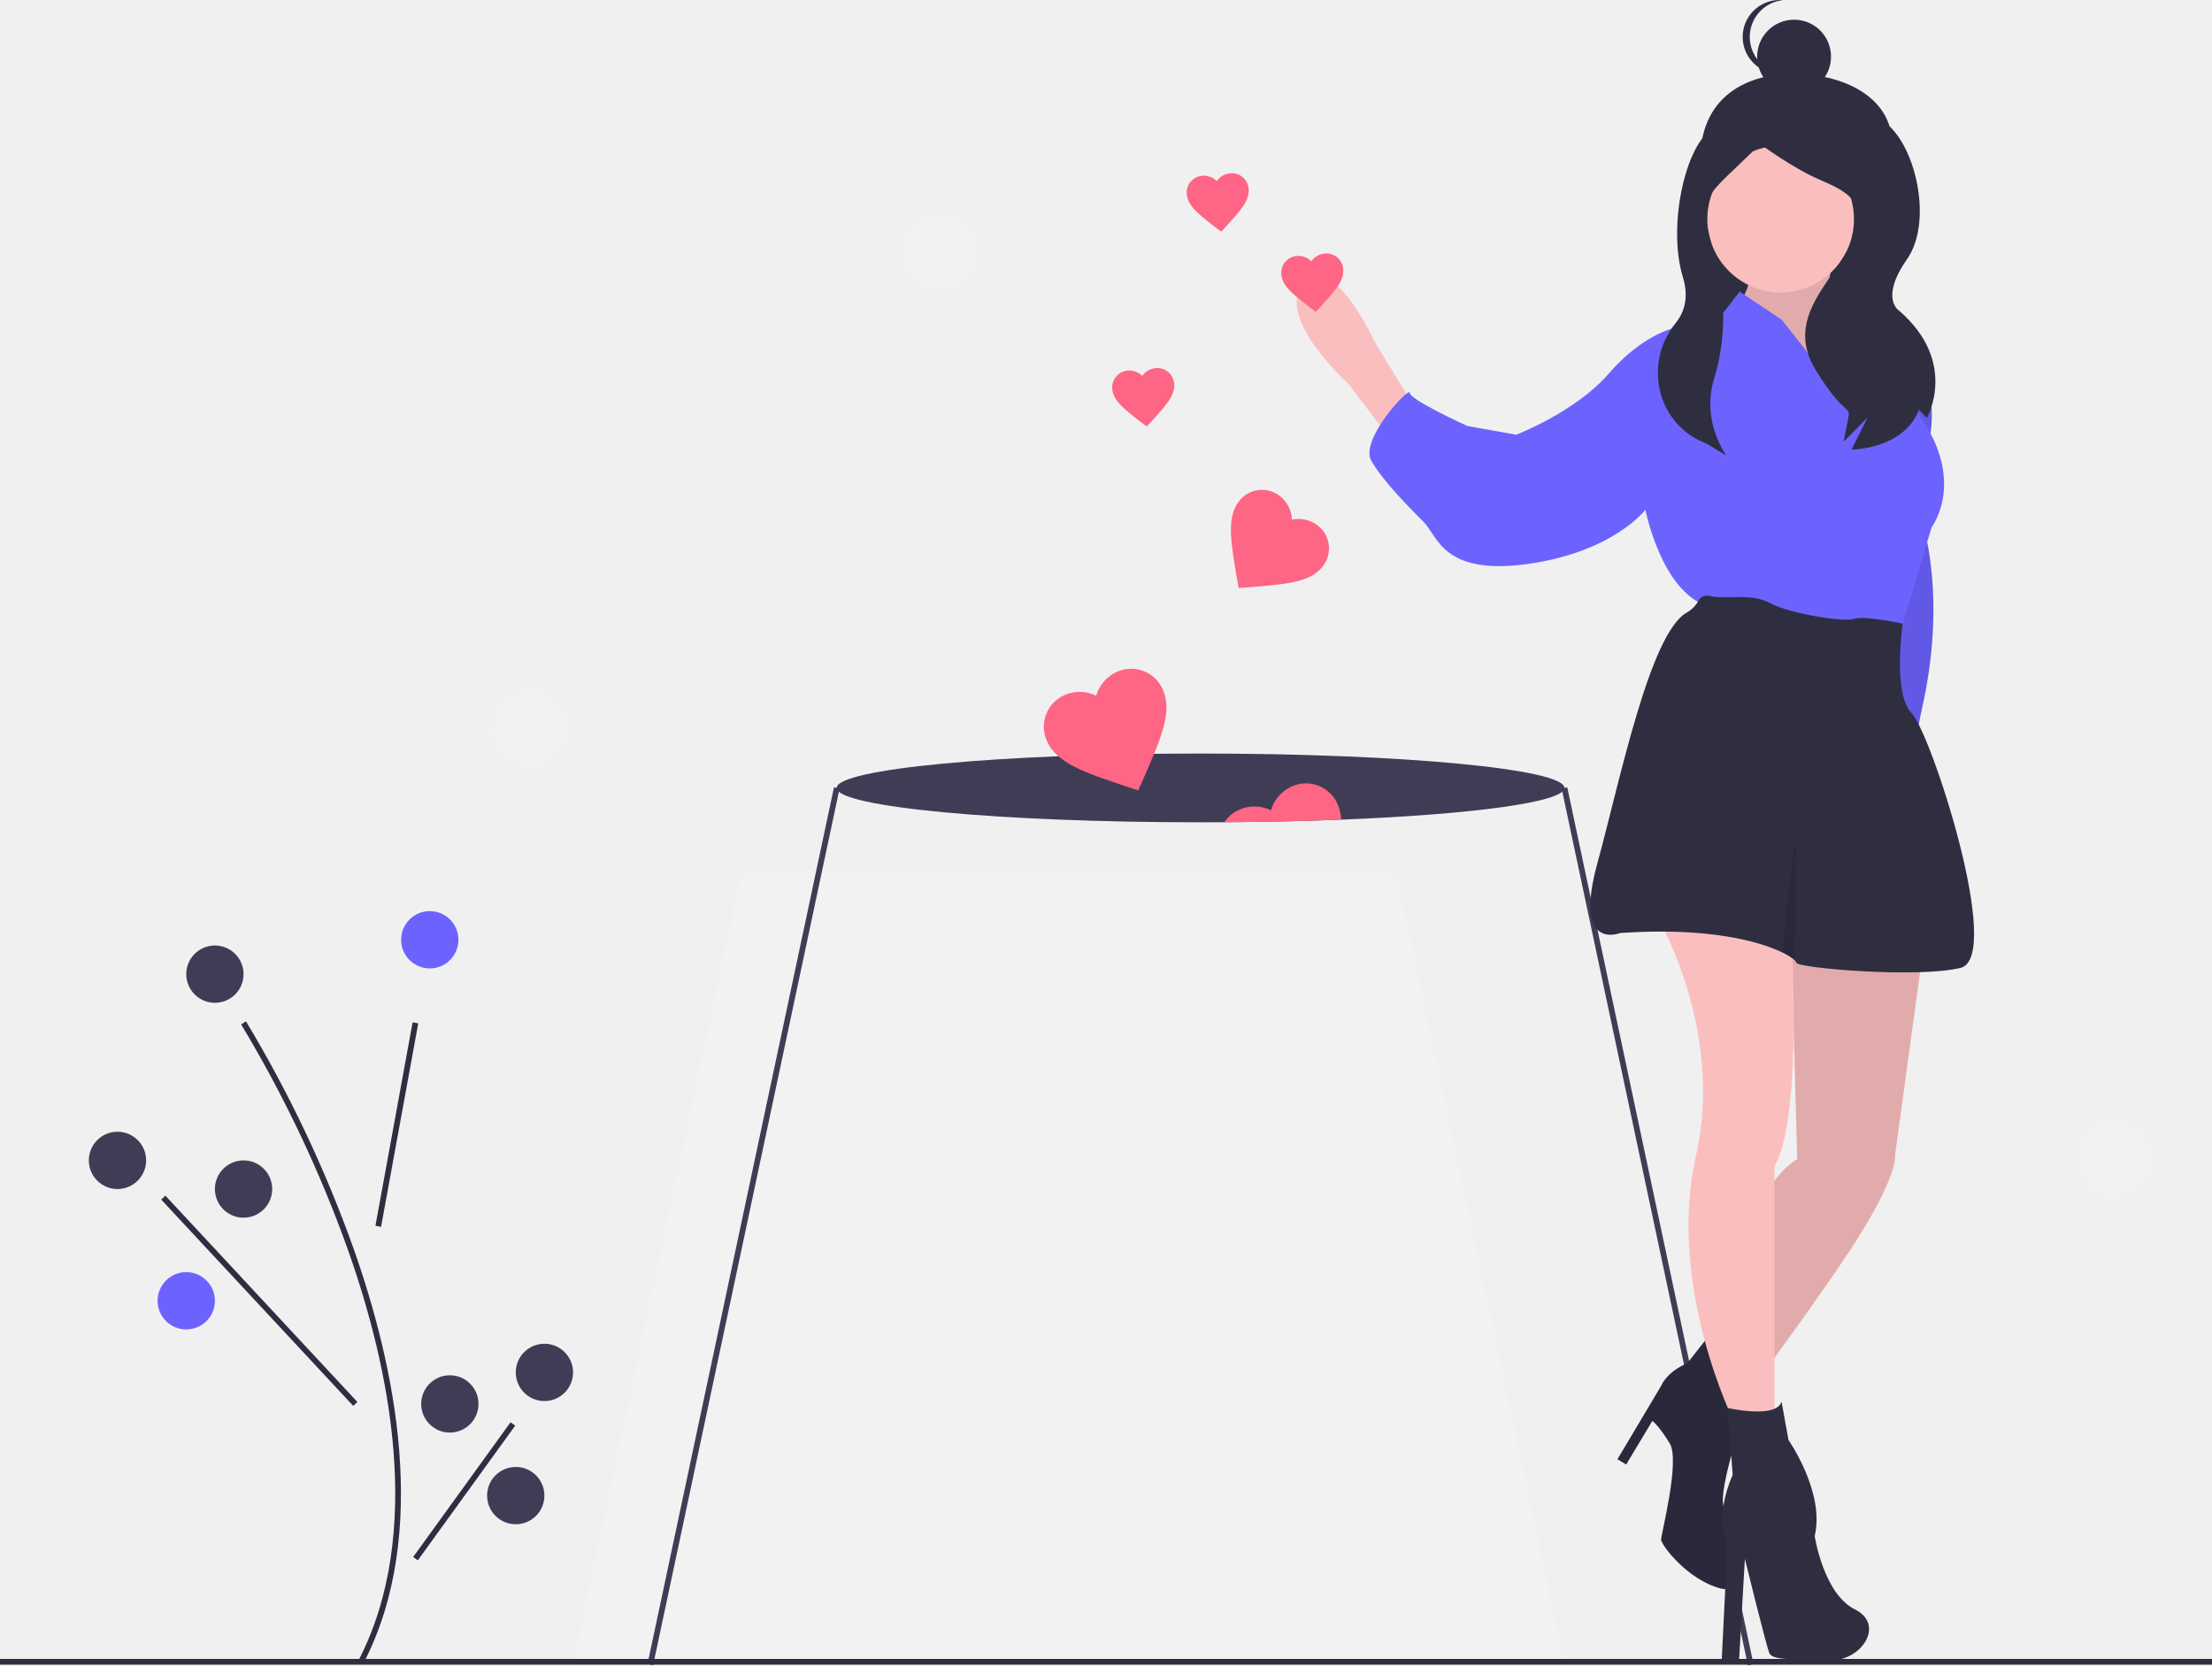
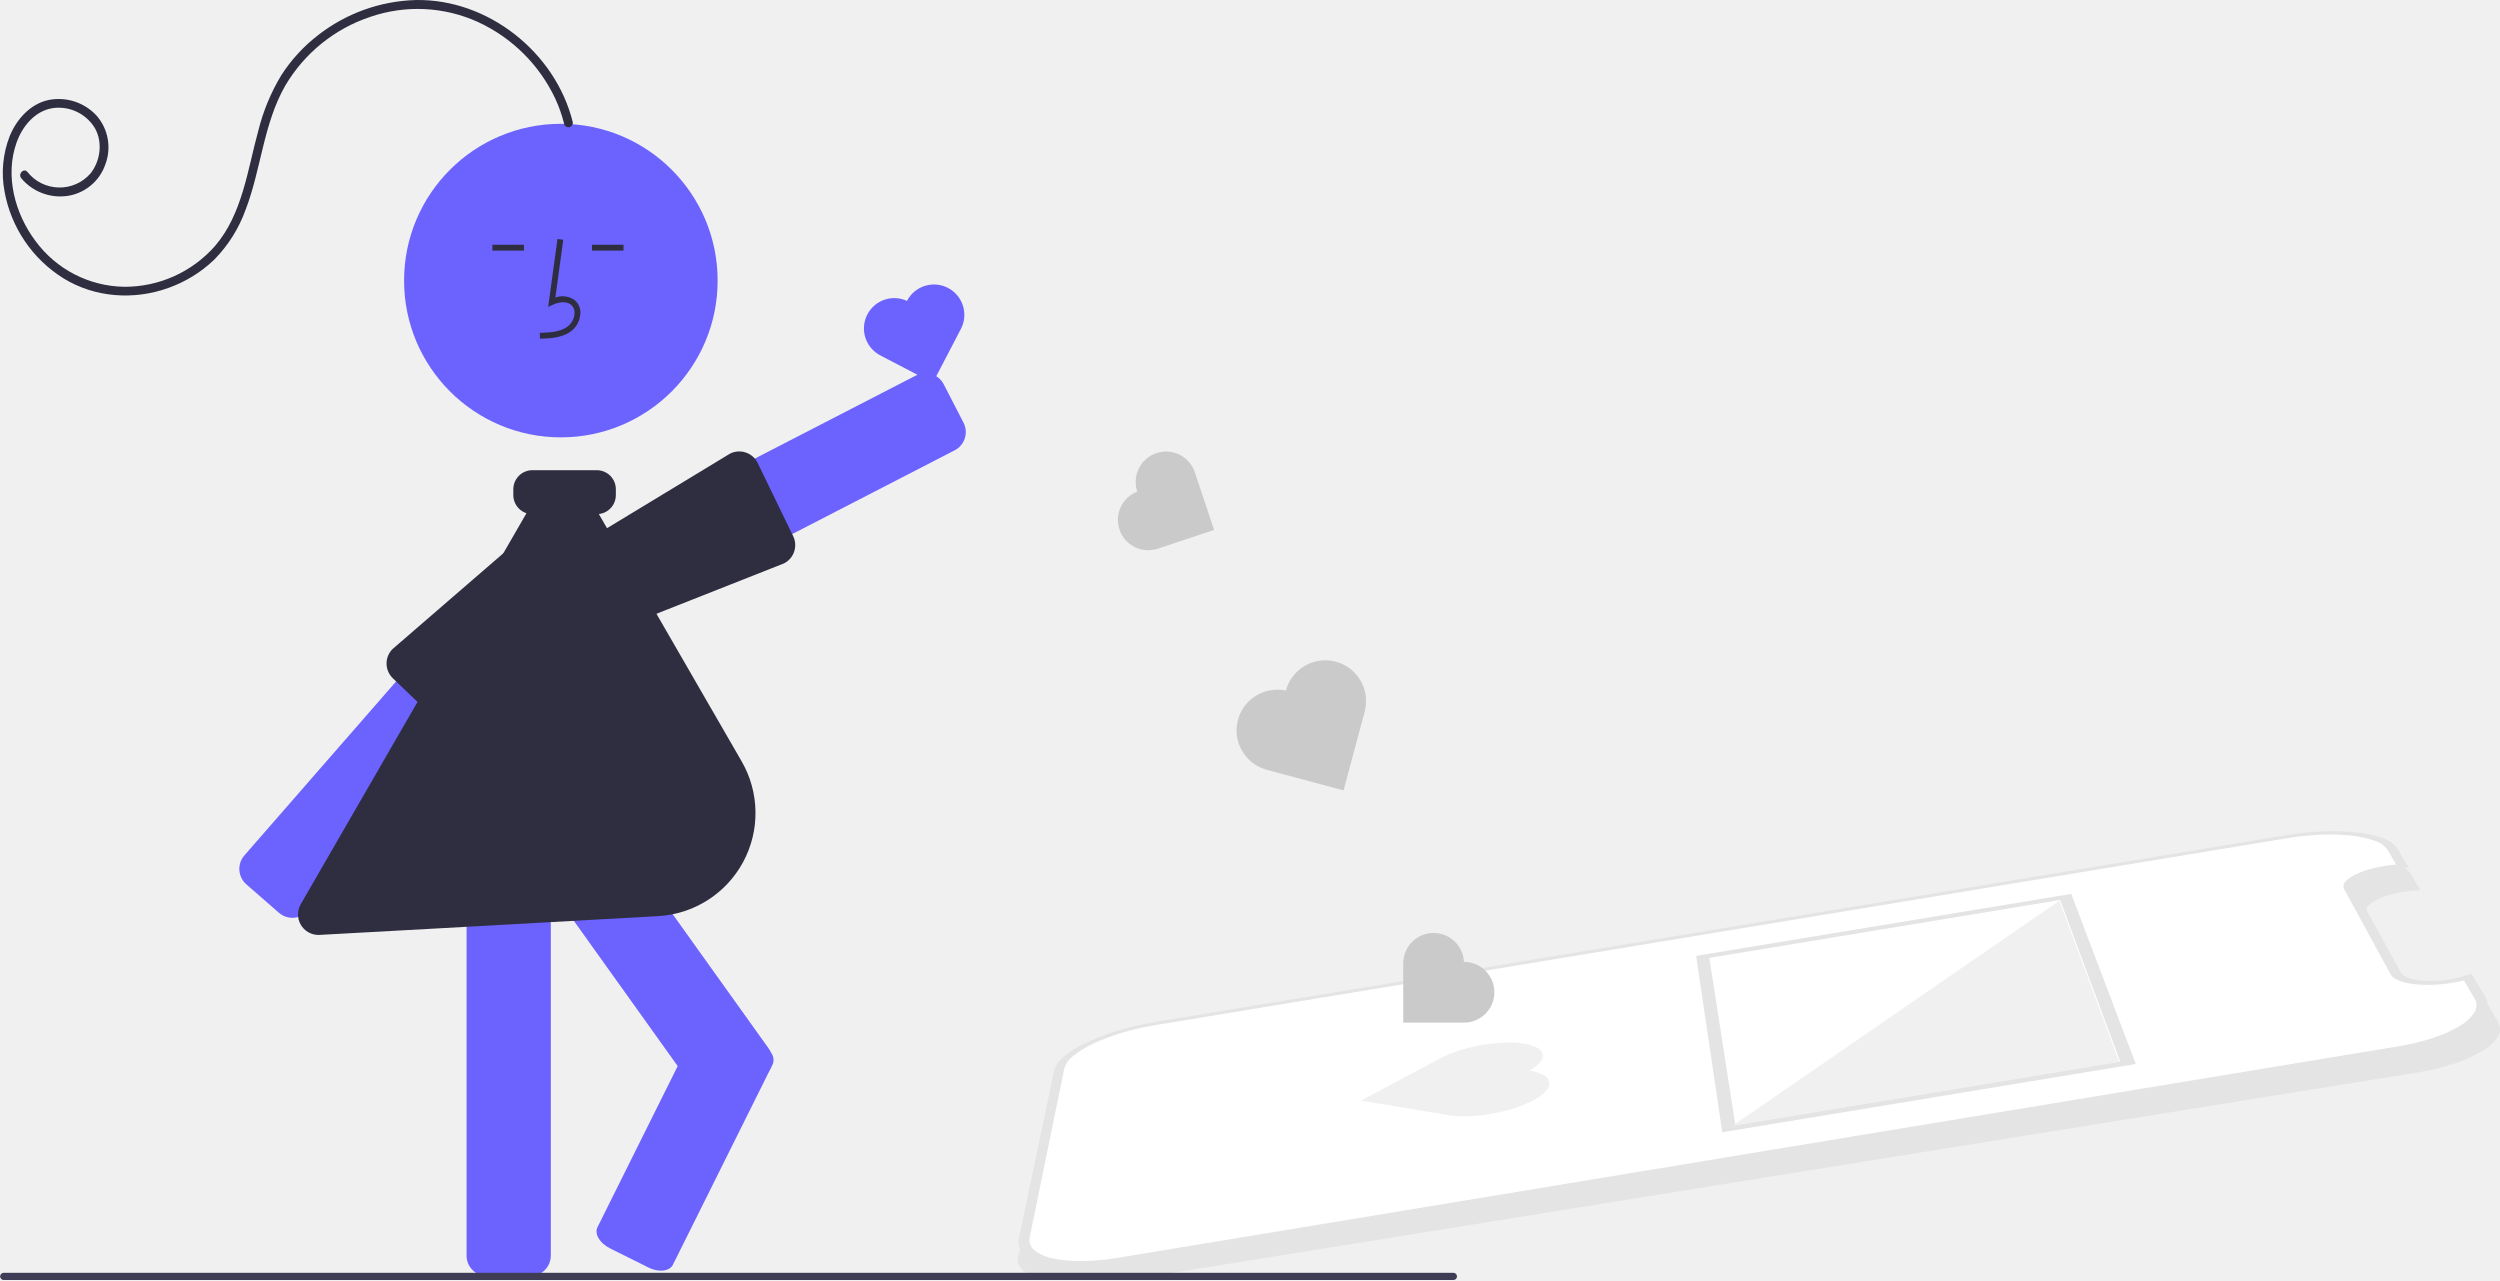
- <svg xmlns="http://www.w3.org/2000/svg" id="ab914baa-e043-4629-9a8e-c3988d23d2a0" data-name="Layer 1" width="943.07" height="710" viewBox="0 0 943.07 710">
-   <path d="M933.256,166.394c-7.051,20.876-17.862,39.897-39.897,39.897S854.705,188.393,853.463,166.394c-1.586-28.111,17.354-40.013,39.897-39.897C919.99,126.635,941.624,141.62,933.256,166.394Z" transform="translate(-128.4649 -95)" fill="#2f2e41" />
-   <rect x="724.998" y="68.244" width="78.743" height="99.741" fill="#2f2e41" />
-   <polygon points="595.444 372.758 315.865 372.758 244.319 709.574 666.99 709.574 595.444 372.758" fill="#f2f2f2" />
-   <path d="M795.455,430.938c0,6.084-39.262,11.312-95.174,13.523-15.49.611-32.25,1.002-49.817,1.099q-5.039.037-10.151.037c-85.683,0-155.142-6.56-155.142-14.659S554.63,416.279,640.313,416.279,795.455,422.839,795.455,430.938Z" transform="translate(-128.4649 -95)" fill="#3f3d56" />
-   <rect x="254.394" y="616.621" width="382.148" height="2.443" transform="translate(-379.9919 830.0364) rotate(-77.99318)" fill="#3f3d56" />
-   <rect x="833.935" y="426.768" width="2.444" height="382.148" transform="translate(-238.6143 92.01513) rotate(-11.99242)" fill="#3f3d56" />
-   <rect y="707.303" width="943.07" height="2.443" fill="#2f2e41" />
-   <path d="M613.735,432.005l-5.017-1.643c-17.906-6.037-29.669-9.892-33.859-19.337a14.699,14.699,0,0,1,7.523-19.699,15.989,15.989,0,0,1,13.433.288,15.988,15.988,0,0,1,8.802-10.152,14.699,14.699,0,0,1,19.653,7.642c4.19,9.445-.846,20.753-8.387,38.079Z" transform="translate(-128.4649 -95)" fill="#ff6584" />
-   <path d="M700.281,444.461c-15.49.611-32.25,1.002-49.817,1.099a15.041,15.041,0,0,1,6.438-5.375,15.962,15.962,0,0,1,13.425.293,16.029,16.029,0,0,1,8.808-10.151,14.703,14.703,0,0,1,19.655,7.647A17.65,17.65,0,0,1,700.281,444.461Z" transform="translate(-128.4649 -95)" fill="#ff6584" />
-   <path d="M617.363,276.83l-2.064-1.559c-7.34-5.643-12.179-9.3-12.621-14.343a7.202,7.202,0,0,1,6.617-7.935,7.834,7.834,0,0,1,6.181,2.268,7.834,7.834,0,0,1,5.693-3.307,7.202,7.202,0,0,1,7.895,6.665c.441,5.043-3.69,9.485-9.938,16.317Z" transform="translate(-128.4649 -95)" fill="#ff6584" />
-   <path d="M649.124,193.761l-2.064-1.559c-7.34-5.643-12.179-9.3-12.621-14.343a7.202,7.202,0,0,1,6.617-7.935,7.834,7.834,0,0,1,6.181,2.268,7.834,7.834,0,0,1,5.693-3.307,7.202,7.202,0,0,1,7.895,6.665c.441,5.043-3.69,9.485-9.938,16.317Z" transform="translate(-128.4649 -95)" fill="#ff6584" />
-   <path d="M656.545,345.694l-.767-4.348c-2.608-15.587-4.403-25.783.911-32.598a12.293,12.293,0,0,1,17.496-2.219,13.372,13.372,0,0,1,5.085,10.021,13.372,13.372,0,0,1,10.958,2.489,12.293,12.293,0,0,1,2.113,17.509c-5.314,6.815-15.64,7.559-31.393,8.829Z" transform="translate(-128.4649 -95)" fill="#ff6584" />
-   <path d="M283.471,804.085l-2.171-1.121c28.197-54.512,13.119-125.305-4.494-175.093a536.635,536.635,0,0,0-45.538-96.109l2.065-1.305a539.379,539.379,0,0,1,45.776,96.598C296.884,677.298,312.068,748.797,283.471,804.085Z" transform="translate(-128.4649 -95)" fill="#2f2e41" />
-   <rect x="253.568" y="573.254" width="88.175" height="2.442" transform="matrix(0.17975, -0.98371, 0.98371, 0.17975, -449.4305, 669.0241)" fill="#2f2e41" />
-   <rect x="237.797" y="589.531" width="2.444" height="120.145" transform="translate(-506.9529 241.8739) rotate(-42.93968)" fill="#2f2e41" />
-   <rect x="290.932" y="729.618" width="70.863" height="2.444" transform="translate(-585.5888 472.171) rotate(-54.13715)" fill="#2f2e41" />
-   <circle cx="183.239" cy="400.683" r="12.216" fill="#6c63ff" />
-   <circle cx="50.085" cy="494.745" r="12.216" fill="#3f3d56" />
-   <circle cx="103.835" cy="506.961" r="12.216" fill="#3f3d56" />
-   <circle cx="79.404" cy="554.604" r="12.216" fill="#6c63ff" />
-   <circle cx="232.103" cy="585.143" r="12.216" fill="#3f3d56" />
-   <circle cx="191.79" cy="598.581" r="12.216" fill="#3f3d56" />
-   <circle cx="219.887" cy="637.672" r="12.216" fill="#3f3d56" />
-   <circle cx="91.62" cy="415.342" r="12.216" fill="#3f3d56" />
-   <path d="M934.518,237.552H941.216s16.372,20.837,8.93,49.116-1.488,33.488-1.488,33.488,9.688,30.624-.73,76.763,9.661,58.678,9.661,58.678L938.983,418.387,928.565,320.156Z" transform="translate(-128.4649 -95)" fill="#6c63ff" />
-   <path d="M934.518,237.59H941.216s16.372,20.837,8.93,49.116-1.488,33.488-1.488,33.488,9.688,30.624-.73,76.763,9.661,58.678,9.661,58.678l-18.604-37.209L928.565,320.194Z" transform="translate(-128.4649 -95)" opacity="0.1" />
-   <path d="M911.077,201.459s-5.953,23.814-2.977,23.814,13.395,12.651,13.395,12.651L928.193,262.482l-5.209,17.86-17.86-3.721L882.798,252.063l-6.698-6.698L870.147,223.785s7.442-8.93,2.233-16.372S911.077,201.459,911.077,201.459Z" transform="translate(-128.4649 -95)" fill="#fbbebe" />
-   <path d="M911.077,201.459s-5.953,23.814-2.977,23.814,13.395,12.651,13.395,12.651L928.193,262.482l-5.209,17.86-17.86-3.721L882.798,252.063l-6.698-6.698L870.147,223.785s7.442-8.93,2.233-16.372S911.077,201.459,911.077,201.459Z" transform="translate(-128.4649 -95)" opacity="0.1" />
-   <path d="M730.986,267.691,714.614,240.901S696.941,201.798,684.29,215.938s19.161,42.823,19.161,42.823l16.372,21.581Z" transform="translate(-128.4649 -95)" fill="#fbbebe" />
-   <path d="M948.286,500.619,936.379,587.688s1.488,6.698-13.395,31.256-55.069,78.139-55.069,78.139l-11.907-22.325s14.139-70.697,38.697-85.581l-2.977-107.162Z" transform="translate(-128.4649 -95)" fill="#fbbebe" />
-   <path d="M948.286,500.619,936.379,587.688s1.488,6.698-13.395,31.256-55.069,78.139-55.069,78.139l-11.907-22.325s14.139-70.697,38.697-85.581l-2.977-107.162Z" transform="translate(-128.4649 -95)" opacity="0.1" />
-   <path d="M856.008,665.827l16.372,31.256s-13.395,37.953-8.186,41.674,11.907,37.209-2.233,33.488-25.302-18.604-25.302-20.837,8.186-33.488,3.721-40.93-7.442-9.674-7.442-9.674l-11.163,18.604-3.721-2.233,18.604-31.256s2.233-5.953,11.163-9.674Z" transform="translate(-128.4649 -95)" fill="#2f2e41" />
-   <path d="M856.008,665.827l16.372,31.256s-13.395,37.953-8.186,41.674,11.907,37.209-2.233,33.488-25.302-18.604-25.302-20.837,8.186-33.488,3.721-40.93-7.442-9.674-7.442-9.674l-11.163,18.604-3.721-2.233,18.604-31.256s2.233-5.953,11.163-9.674Z" transform="translate(-128.4649 -95)" opacity="0.1" />
-   <path d="M891.902,488.266s5.78,82.306-6.871,103.887V699.315l-17.116,2.233s-29.023-58.046-16.372-113.859S832.938,482.015,832.938,482.015Z" transform="translate(-128.4649 -95)" fill="#fbbebe" />
-   <circle cx="759.17" cy="93.436" r="31.256" fill="#fbbebe" />
-   <path d="M919.263,270.668l-31.256-39.441L870.147,219.32l-7.442,9.674-20.837,5.953s-13.395,2.977-27.535,19.349-39.441,26.046-39.441,26.046l-20.837-3.721s-24.558-11.163-24.558-14.139S707.916,282.575,713.125,291.505s16.372,20.093,22.325,26.046,8.186,23.07,44.651,17.86,49.86-23.07,49.86-23.07,6.698,34.232,26.046,40.93,82.604,11.163,82.604,11.163l13.395-44.651s14.884-19.349-5.209-47.627c0,0-.386-15.816-2.546-26.34-.84-4.093-1.949-7.386-3.408-8.637-5.209-4.465-32.744-11.907-32.744-11.907s4.465,14.884,6.698,15.628S922.239,266.947,919.263,270.668Z" transform="translate(-128.4649 -95)" fill="#6c63ff" />
-   <path d="M819.171,492.805c37.477-2.605,59.296,3.535,69.03,8.216a24.676,24.676,0,0,1,5.075,3.081c.714.603,1.057,1.072,1.057,1.354,0,2.233,51.348,6.698,69.953,2.233s-12.651-100.464-20.837-108.65-3.773-38.147-3.773-38.147-16.32-3.527-20.785-2.039-27.535-2.233-35.721-6.698-18.604-1.488-25.302-2.977c-2.992-.662-4.502.454-5.254,1.898a12.868,12.868,0,0,1-5.09,5.142c-15.799,9.101-28.48,72.029-38.028,106.819C799.078,500.991,819.171,492.805,819.171,492.805Z" transform="translate(-128.4649 -95)" fill="#2f2e41" />
-   <path d="M888.007,692.617l2.977,16.372s15.628,22.325,11.163,40.93c0,0,3.721,24.558,17.116,31.256s2.233,22.325-10.418,21.581-24.558.744-26.046-2.977-10.418-40.186-10.418-40.186l-2.443,42.671-7.442.744,2.443-49.369s-5.953-11.163,2.233-29.767l-2.066-28.558S885.775,700.059,888.007,692.617Z" transform="translate(-128.4649 -95)" fill="#2f2e41" />
-   <path d="M888.201,501.021a24.676,24.676,0,0,1,5.075,3.081c.394-7.032,2.671-49.562-.06-48.878Z" transform="translate(-128.4649 -95)" opacity="0.1" />
-   <path d="M874.696,145.396s-.346-1.927-13.884,3.15-21.653,42.54-14.884,64.539c2.728,8.865.509,15.257-3.113,19.73-13.591,16.783-8.241,41.99,11.556,50.621q.838.365,1.711.722l8.461,5.077s-10.786-14.192-5.388-32.346a93.079,93.079,0,0,0,1.68-47.65c-.619-2.659-1.323-5.399-2.122-8.196-6.769-23.691-3.477-20.955,20.214-44.646,0,0,13.538,10.153,25.383,15.23s21.999,10.153,13.538,27.075-28.768,32.152-15.23,54.151,15.23,13.538,13.538,21.999h0l-1.692,8.461,10.153-10.153-6.769,13.538s21.999,0,28.768-16.922l3.384,3.384s13.538-23.691-11.845-45.69c0,0-8.461-5.077,3.384-21.999s2.748-53.305-12.482-60.073S874.696,145.396,874.696,145.396Z" transform="translate(-128.4649 -95)" fill="#2f2e41" />
-   <circle cx="764.895" cy="24.148" r="15.749" fill="#2f2e41" />
-   <path d="M874.461,110.749A15.749,15.749,0,0,1,888.635,95.08C888.117,95.028,887.592,95,887.06,95a15.749,15.749,0,0,0,0,31.497c.532,0,1.057-.028,1.575-.08A15.749,15.749,0,0,1,874.461,110.749Z" transform="translate(-128.4649 -95)" fill="#2f2e41" />
-   <path d="M689.437,227.966l-2.064-1.559c-7.34-5.643-12.179-9.3-12.621-14.343a7.202,7.202,0,0,1,6.617-7.935,7.834,7.834,0,0,1,6.181,2.268,7.834,7.834,0,0,1,5.693-3.307,7.202,7.202,0,0,1,7.895,6.665c.441,5.043-3.69,9.485-9.938,16.317Z" transform="translate(-128.4649 -95)" fill="#ff6584" />
-   <circle cx="901.679" cy="493.985" r="18.025" fill="#f1f1f1" />
-   <circle cx="400.825" cy="106.74" r="18.025" fill="#f1f1f1" />
-   <circle cx="226.137" cy="310.746" r="18.025" fill="#f1f1f1" />
+ <svg xmlns="http://www.w3.org/2000/svg" id="bc06214e-0a4b-4770-822c-ca70cec3de85" data-name="Layer 1" width="822.998" height="421.384" viewBox="0 0 822.998 421.384">
+   <path d="M287.105,541.036a6.756,6.756,0,0,1-6.779-1.242L269.6,530.438a6.757,6.757,0,0,1-.651-9.524L346.92,431.512a6.757,6.757,0,0,1,9.524-.651l10.727,9.355a6.758,6.758,0,0,1,.65,9.524l-77.97,89.403A6.71,6.71,0,0,1,287.105,541.036Z" transform="translate(-188.5009 -239.3078)" fill="#6c63ff" />
+   <path d="M394.267,442.658a6.783,6.783,0,0,1-2.067-.325,6.704,6.704,0,0,1-3.946-3.334l-6.522-12.65a6.757,6.757,0,0,1,2.906-9.093l105.437-54.361a6.758,6.758,0,0,1,9.093,2.907l6.522,12.65a6.757,6.757,0,0,1-2.906,9.093l-105.437,54.361A6.707,6.707,0,0,1,394.267,442.658Z" transform="translate(-188.5009 -239.3078)" fill="#6c63ff" />
+   <path d="M392.367,445.718a6.77,6.77,0,0,1-6.047-3.728l-6.385-12.72a6.737,6.737,0,0,1-.523-4.638c.042-.172.091-.344.148-.515h0c.129-.388.269-.994.432-1.696.517-2.238,1.161-5.022,2.474-5.681l46.329-28.081a6.747,6.747,0,0,1,9.075,2.947l.02.039,11.686,24.088a6.757,6.757,0,0,1-3.007,9.056l-51.226,20.224A6.612,6.612,0,0,1,392.367,445.718Z" transform="translate(-188.5009 -239.3078)" fill="#2f2e41" />
+   <circle cx="184.634" cy="92.37" r="51.61" fill="#6c63ff" />
+   <path d="M363.074,659.402H348.841a6.758,6.758,0,0,1-6.75-6.75V532.097a6.758,6.758,0,0,1,6.75-6.75H363.074a6.758,6.758,0,0,1,6.75,6.75V652.652A6.758,6.758,0,0,1,363.074,659.402Z" transform="translate(-188.5009 -239.3078)" fill="#6c63ff" />
+   <path d="M424.399,603.294a6.747,6.747,0,0,1-5.5-2.821l-68.996-96.497a6.757,6.757,0,0,1,1.565-9.417l11.578-8.278a6.757,6.757,0,0,1,9.417,1.565L441.459,584.341a6.758,6.758,0,0,1-1.565,9.417l-11.578,8.279A6.715,6.715,0,0,1,424.399,603.294Z" transform="translate(-188.5009 -239.3078)" fill="#6c63ff" />
+   <path d="M406.094,657.611a9.293,9.293,0,0,1-4.077-1.02l-12.742-6.343c-3.332-1.659-5.168-4.766-4.093-6.925l32.838-65.96c1.075-2.159,4.66-2.567,7.993-.909l12.741,6.343a8.986,8.986,0,0,1,3.652,3.175,3.815,3.815,0,0,1,.44,3.75l-32.838,65.96C409.381,656.947,407.891,657.611,406.094,657.611Z" transform="translate(-188.5009 -239.3078)" fill="#6c63ff" />
+   <path d="M344.151,482.603a6.77,6.77,0,0,1-7.069-1.529l-19.309-18.528a6.75,6.75,0,0,1-.078-9.545l.005-.005,41.04-35.481c1.002-1.021,3.85-.775,6.138-.578.718.062,1.338.115,1.748.112.18-.001.359.005.535.018h0a6.739,6.739,0,0,1,4.252,1.926l10.135,9.992a6.759,6.759,0,0,1,.068,9.547L346.657,480.974A6.806,6.806,0,0,1,344.151,482.603Z" transform="translate(-188.5009 -239.3078)" fill="#2f2e41" />
+   <path d="M366.264,350.807l-.054-1.929c3.588-.1,6.751-.325,9.128-2.061a5.929,5.929,0,0,0,2.296-4.367,3.389,3.389,0,0,0-1.112-2.791c-1.578-1.333-4.117-.901-5.967-.053l-1.596.732,3.06-22.363,1.911.262-2.603,19.023a6.808,6.808,0,0,1,6.44.927,5.276,5.276,0,0,1,1.794,4.332,7.843,7.843,0,0,1-3.086,5.857C373.422,350.606,369.454,350.717,366.264,350.807Z" transform="translate(-188.5009 -239.3078)" fill="#2f2e41" />
+   <rect x="194.88" y="80.569" width="10.387" height="1.929" fill="#2f2e41" />
+   <rect x="162.093" y="80.569" width="10.387" height="1.929" fill="#2f2e41" />
+   <path d="M293.356,547.094a6.755,6.755,0,0,1-5.837-10.154l80.27-139.033a6.712,6.712,0,0,1,5.825-3.384h.079a6.71,6.71,0,0,1,5.821,3.387l53.143,92.046a33.998,33.998,0,0,1-27.527,50.945c-47.926,2.702-111.091,6.158-111.724,6.192l-.026.001Z" transform="translate(-188.5009 -239.3078)" fill="#2f2e41" />
+   <path d="M377.035,279.433c-5.723-22.941-27.907-40.555-51.678-40.117a54.747,54.747,0,0,0-32.361,11.734,52.31,52.31,0,0,0-11.867,12.984,66.102,66.102,0,0,0-7.588,18.273c-3.549,12.872-5.221,27.437-14.227,37.949a39.552,39.552,0,0,1-29.926,13.463,36.951,36.951,0,0,1-29.215-15.085c-6.779-9.037-10.116-21.536-6.2-32.443,1.922-5.352,6.054-10.408,11.964-11.301a13.946,13.946,0,0,1,13.808,6.609c2.658,4.664,1.808,10.886-1.522,15a13.512,13.512,0,0,1-20.686-.57c-1.156-1.46-3.205.587-2.061,2.032a16.723,16.723,0,0,0,15.274,5.836,15.612,15.612,0,0,0,12.44-10.395,15.852,15.852,0,0,0-2.892-16.022,16.962,16.962,0,0,0-15.757-5.162c-6.102,1.292-10.534,6.311-12.834,11.872a33.133,33.133,0,0,0-1.726,18.177A42.588,42.588,0,0,0,209.476,330.984c10.288,6.317,23.129,7.186,34.416,3.128a42.178,42.178,0,0,0,15.11-9.304,45.221,45.221,0,0,0,10.408-16.611c5.089-13.323,5.834-28.232,13.034-40.756A51.291,51.291,0,0,1,310.342,244.88a47.962,47.962,0,0,1,35.595,1.709,52.373,52.373,0,0,1,25.356,25.175,46.878,46.878,0,0,1,2.948,8.417,1.447,1.447,0,0,0,2.794-.749Z" transform="translate(-188.5009 -239.3078)" fill="#2f2e41" />
+   <path d="M384.969,408.562H363.754a6.275,6.275,0,0,1-6.268-6.268v-1.929a6.275,6.275,0,0,1,6.268-6.268h21.215a6.275,6.275,0,0,1,6.268,6.268v1.929A6.275,6.275,0,0,1,384.969,408.562Z" transform="translate(-188.5009 -239.3078)" fill="#2f2e41" />
+   <path d="M487.096,338.34l-.012.023a9.986,9.986,0,0,0-9.22,17.691l-.012.023,17.736,9.244,9.244-17.736A10,10,0,0,0,487.096,338.34Z" transform="translate(-188.5009 -239.3078)" fill="#6c63ff" />
+   <path d="M611.828,466.626l-.009.033a13.404,13.404,0,0,0-6.938,25.862l-.009.033,25.928,6.955,6.955-25.928a13.422,13.422,0,1,0-25.928-6.955Z" transform="translate(-188.5009 -239.3078)" fill="#cacaca" />
+   <path id="af54b4a8-f55d-40a6-96be-d6b51360b493" data-name="Path 1" d="M1010.87,575.85l-8.429-14.899c-1.112.359,2.119,8.697.936,8.953-1.224.265-2.467.479-3.712.638-1.266.163-2.53.273-3.775.328-1.256.054-2.489.051-3.68-.01a28.953,28.953,0,0,1-3.298-.348,17.478,17.478,0,0,1-2.678-.649,8.47,8.47,0,0,1-1.953-.913,3.378,3.378,0,0,1-1.13-1.144l-15.389-28.053a1.994,1.994,0,0,1,.534-2.394,7.284,7.284,0,0,1,1.513-1.216,15.947,15.947,0,0,1,2.27-1.159,27.173,27.173,0,0,1,2.873-1.013c1.058-.31,2.148-.578,3.257-.799,1.152-.23,2.317-.415,3.481-.552,1.2-.142,2.395-.235,3.573-.279l-3.233-5.502a8.56,8.56,0,0,0-4.409-3.138,33.348,33.348,0,0,0-7.991-1.799,70.252,70.252,0,0,0-10.447-.359,93.185,93.185,0,0,0-11.83,1.193l-372.677,61.548a93.145,93.145,0,0,0-11.584,2.674,70.13,70.13,0,0,0-9.774,3.698,33.317,33.317,0,0,0-6.99,4.273,8.565,8.565,0,0,0-3.166,4.389L523.604,653.001a4.451,4.451,0,0,0,1.583,4.413,14.398,14.398,0,0,0,6.276,2.832c2.988.675,15.342-.265,18.978-.296,4.165-.03,9.708.723,14,0h0l419.662-67.531a80.898,80.898,0,0,0,12.464-3.03,44.304,44.304,0,0,0,9.192-4.152,14.386,14.386,0,0,0,5.033-4.7A4.452,4.452,0,0,0,1010.87,575.85Z" transform="translate(-188.5009 -239.3078)" fill="#e4e4e4" />
+   <path id="ea6c05f3-75d2-4ad3-a849-f65340a809b7" data-name="Path 1" d="M1004.87,567.85l-4.042-6.872c-1.112.359-2.268.669-3.451.925-1.224.265-2.467.479-3.712.638-1.266.163-2.53.273-3.775.328-1.256.054-2.489.051-3.68-.01a28.953,28.953,0,0,1-3.298-.348,17.478,17.478,0,0,1-2.678-.649,8.47,8.47,0,0,1-1.953-.913,3.378,3.378,0,0,1-1.13-1.144l-15.389-28.053a1.994,1.994,0,0,1,.534-2.394,7.284,7.284,0,0,1,1.513-1.216,15.947,15.947,0,0,1,2.27-1.159,27.173,27.173,0,0,1,2.873-1.013c1.058-.31,2.148-.578,3.257-.799,1.152-.23,2.317-.415,3.481-.552,1.2-.142,2.395-.235,3.573-.279l-3.233-5.502a8.56,8.56,0,0,0-4.409-3.138,33.348,33.348,0,0,0-7.991-1.799,70.252,70.252,0,0,0-10.447-.359,93.185,93.185,0,0,0-11.83,1.193l-372.677,61.548a93.145,93.145,0,0,0-11.584,2.674,70.13,70.13,0,0,0-9.774,3.698,33.317,33.317,0,0,0-6.99,4.273,8.565,8.565,0,0,0-3.166,4.389L525.604,647.001a4.451,4.451,0,0,0,1.583,4.413,14.398,14.398,0,0,0,6.276,2.832,44.334,44.334,0,0,0,10.036.977,80.904,80.904,0,0,0,12.778-1.139h0l421.827-69.665a80.898,80.898,0,0,0,12.464-3.03,44.304,44.304,0,0,0,9.192-4.152,14.386,14.386,0,0,0,5.033-4.7A4.452,4.452,0,0,0,1004.87,567.85Z" transform="translate(-188.5009 -239.3078)" fill="#fff" />
+   <path id="ed82980c-495a-48fa-a84b-789395f004d1" data-name="Path 2" d="M523.854,647.29l11.703-55.707a9.099,9.099,0,0,1,3.356-4.627,35.3,35.3,0,0,1,7.377-4.502,74.085,74.085,0,0,1,10.3-3.898,98.296,98.296,0,0,1,12.199-2.816l372.334-61.491a98.32,98.32,0,0,1,12.457-1.254,74.058,74.058,0,0,1,11.003.379,35.334,35.334,0,0,1,8.431,1.891,9.107,9.107,0,0,1,4.666,3.302l3.7,6.253-2.438.087c-1.043.039-2.103.122-3.166.248-1.034.122-2.069.286-3.092.491-.982.196-1.949.433-2.886.708a24.018,24.018,0,0,0-2.545.901,13.946,13.946,0,0,0-2.008,1.027,6.447,6.447,0,0,0-1.337,1.079,1.769,1.769,0,0,0-.468,2.12l15.472,28.04a3.013,3.013,0,0,0,1.004,1.012,7.528,7.528,0,0,0,1.735.812,15.511,15.511,0,0,0,2.374.573,25.792,25.792,0,0,0,2.921.294c1.055.052,2.145.054,3.256.005,1.104-.048,2.223-.145,3.346-.29,1.099-.14,2.197-.328,3.278-.561,1.047-.226,2.071-.501,3.056-.818l2.223-.722,4.579,7.723a4.697,4.697,0,0,1-.085,4.943,15.186,15.186,0,0,1-5.303,4.958,46.67,46.67,0,0,1-9.686,4.383,85.302,85.302,0,0,1-13.145,3.2L556.193,654.773a85.311,85.311,0,0,1-13.476,1.196,46.672,46.672,0,0,1-10.583-1.035,15.165,15.165,0,0,1-6.614-2.99A4.697,4.697,0,0,1,523.854,647.29ZM974.488,519.092a8.103,8.103,0,0,0-4.167-2.966,31.51,31.51,0,0,0-7.558-1.703,66.298,66.298,0,0,0-9.88-.343,88.152,88.152,0,0,0-11.192,1.125L568.666,576.81a88.195,88.195,0,0,0-10.959,2.533,66.408,66.408,0,0,0-9.245,3.501,31.514,31.514,0,0,0-6.6,4.042,8.108,8.108,0,0,0-2.991,4.149l-11.398,55.656a4.222,4.222,0,0,0,1.515,4.166,13.684,13.684,0,0,0,5.943,2.671,42.029,42.029,0,0,0,9.486.921,76.541,76.541,0,0,0,12.064-1.072l421.391-69.593a76.536,76.536,0,0,0,11.768-2.864,41.949,41.949,0,0,0,8.683-3.922,13.672,13.672,0,0,0,4.768-4.44,4.219,4.219,0,0,0,.095-4.432l-3.557-6.081c-1.231.316-2.491.582-3.762.796-1.295.219-2.596.388-3.891.505-1.304.117-2.596.182-3.863.194-1.262.012-2.494-.03-3.682-.127a28.516,28.516,0,0,1-3.259-.447,17.312,17.312,0,0,1-2.632-.727,8.558,8.558,0,0,1-1.921-.973,3.642,3.642,0,0,1-1.123-1.187L960.194,532.013a2.123,2.123,0,0,1,.424-2.458,6.852,6.852,0,0,1,1.406-1.262,14.726,14.726,0,0,1,2.144-1.219,25.917,25.917,0,0,1,2.761-1.1c1.029-.346,2.098-.652,3.193-.915,1.15-.277,2.321-.511,3.5-.701,1.226-.198,2.456-.35,3.679-.456Z" transform="translate(-188.5009 -239.3078)" fill="#e4e4e4" />
+   <path id="b75982d7-f956-460c-9720-84a99bc7b610" data-name="Rectangle 1" d="M868.572,534.568l20.497,54.577L757.676,610.845l-8.601-56.542Z" transform="translate(-188.5009 -239.3078)" fill="#fff" />
+   <path id="fe163128-812c-4822-8706-ff7e9299556e" data-name="Path 7" d="M755.47,612.045l-8.609-58.066,123.494-20.395L891.598,589.563Zm-4.259-57.404L759.777,609.664l126.675-20.92-19.752-53.176Z" transform="translate(-188.5009 -239.3078)" fill="#e4e4e4" />
+   <path id="b53eea5c-5b03-40ed-b55f-b01fb124fc03" data-name="Path 8" d="M886.132,588.907l-19.687-53.089-107.599,74.111Z" transform="translate(-188.5009 -239.3078)" fill="#f0f0f0" />
+   <path id="bee04552-1804-4f80-9b0b-0533a477892f" data-name="Path 9" d="M692.042,591.793l-.037-.006a12.444,12.444,0,0,0,3.537-2.866,3.17,3.17,0,0,0,.796-2.625,3.448,3.448,0,0,0-1.873-2.115,13.623,13.623,0,0,0-4.476-1.343,34.916,34.916,0,0,0-6.367-.3,54.39,54.39,0,0,0-7.07.741,56.911,56.911,0,0,0-7.013,1.642A40.193,40.193,0,0,0,663.359,587.33l-.03-.01-26.806,14.312,28.778,4.769a34.669,34.669,0,0,0,6.771.36,54.937,54.937,0,0,0,7.586-.825,56.012,56.012,0,0,0,7.454-1.845,36.942,36.942,0,0,0,6.378-2.693,14.394,14.394,0,0,0,4.016-3.048,3.579,3.579,0,0,0,1.036-2.819,3.406,3.406,0,0,0-1.849-2.285A13.524,13.524,0,0,0,692.042,591.793Z" transform="translate(-188.5009 -239.3078)" fill="#f0f0f0" />
+   <path d="M670.441,555.95h-.025a9.986,9.986,0,0,0-19.949,0h-.025v20h20a10,10,0,0,0,0-20Z" transform="translate(-188.5009 -239.3078)" fill="#cacaca" />
+   <path d="M562.879,401.118l.008.024a9.986,9.986,0,0,0,6.312,18.924l.008.024L588.179,413.763l-6.328-18.973a10,10,0,1,0-18.973,6.328Z" transform="translate(-188.5009 -239.3078)" fill="#cacaca" />
+   <path d="M666.986,660.692h-477.294a1.191,1.191,0,0,1,0-2.381h477.294a1.191,1.191,0,0,1,0,2.381Z" transform="translate(-188.5009 -239.3078)" fill="#3f3d56" />
</svg>
